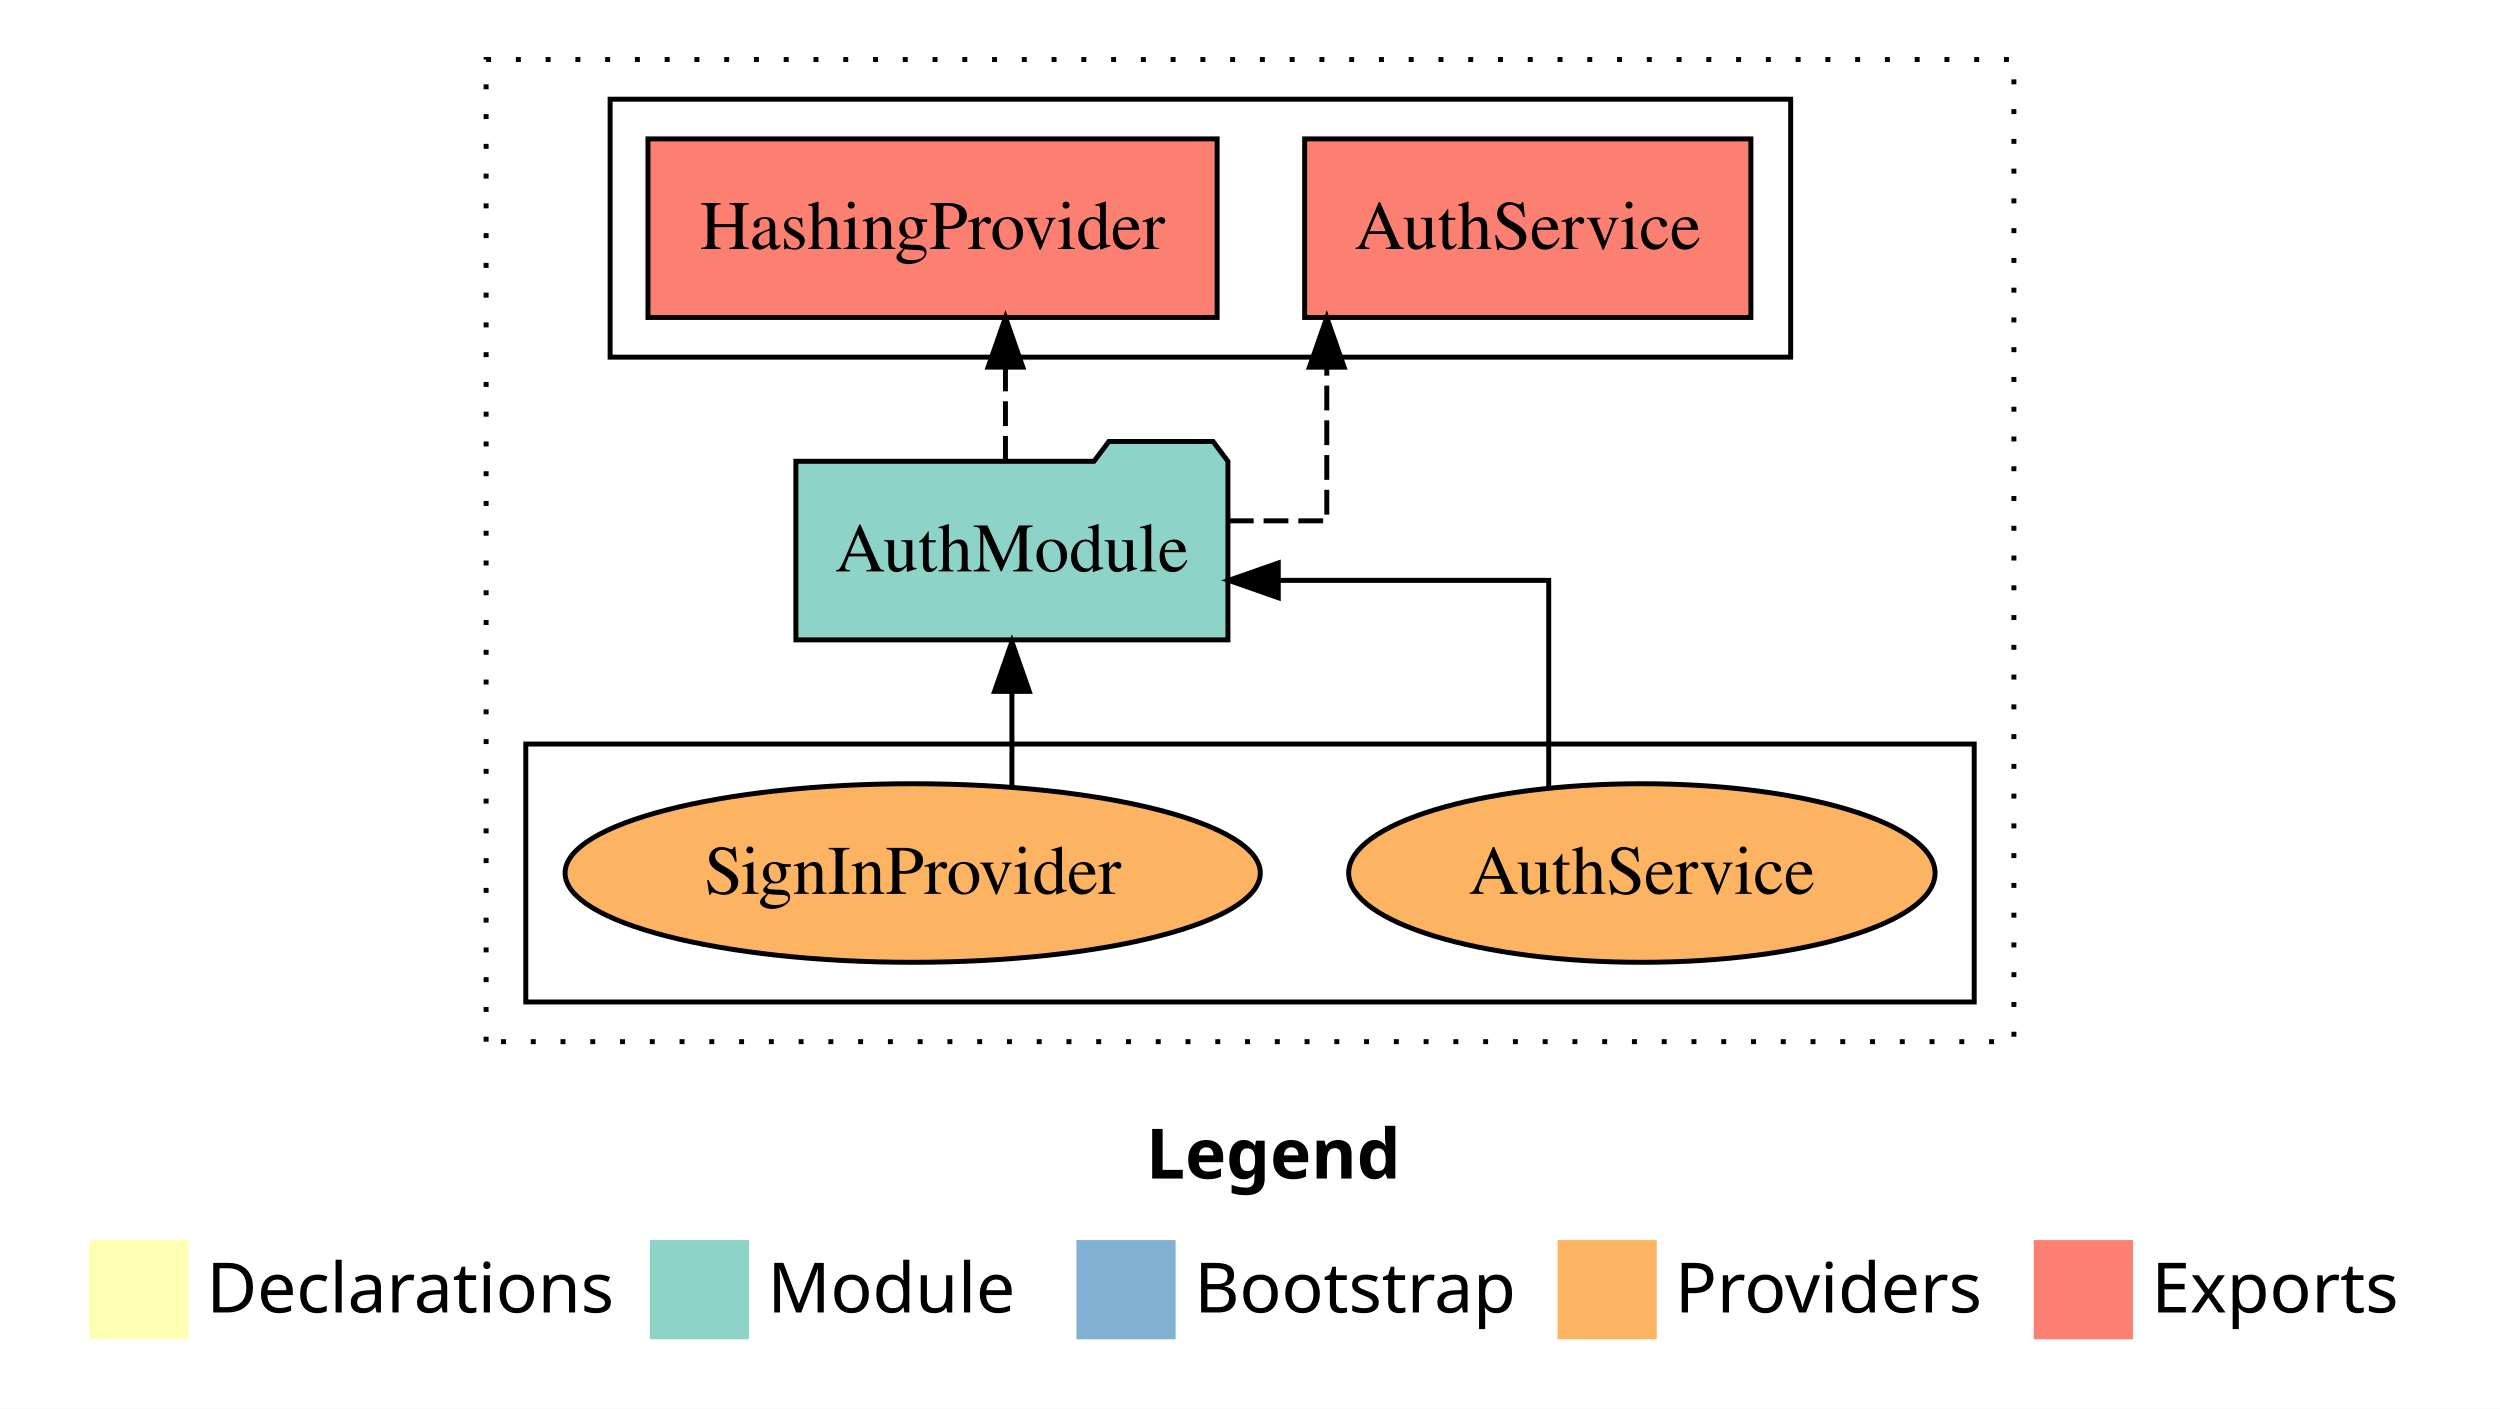
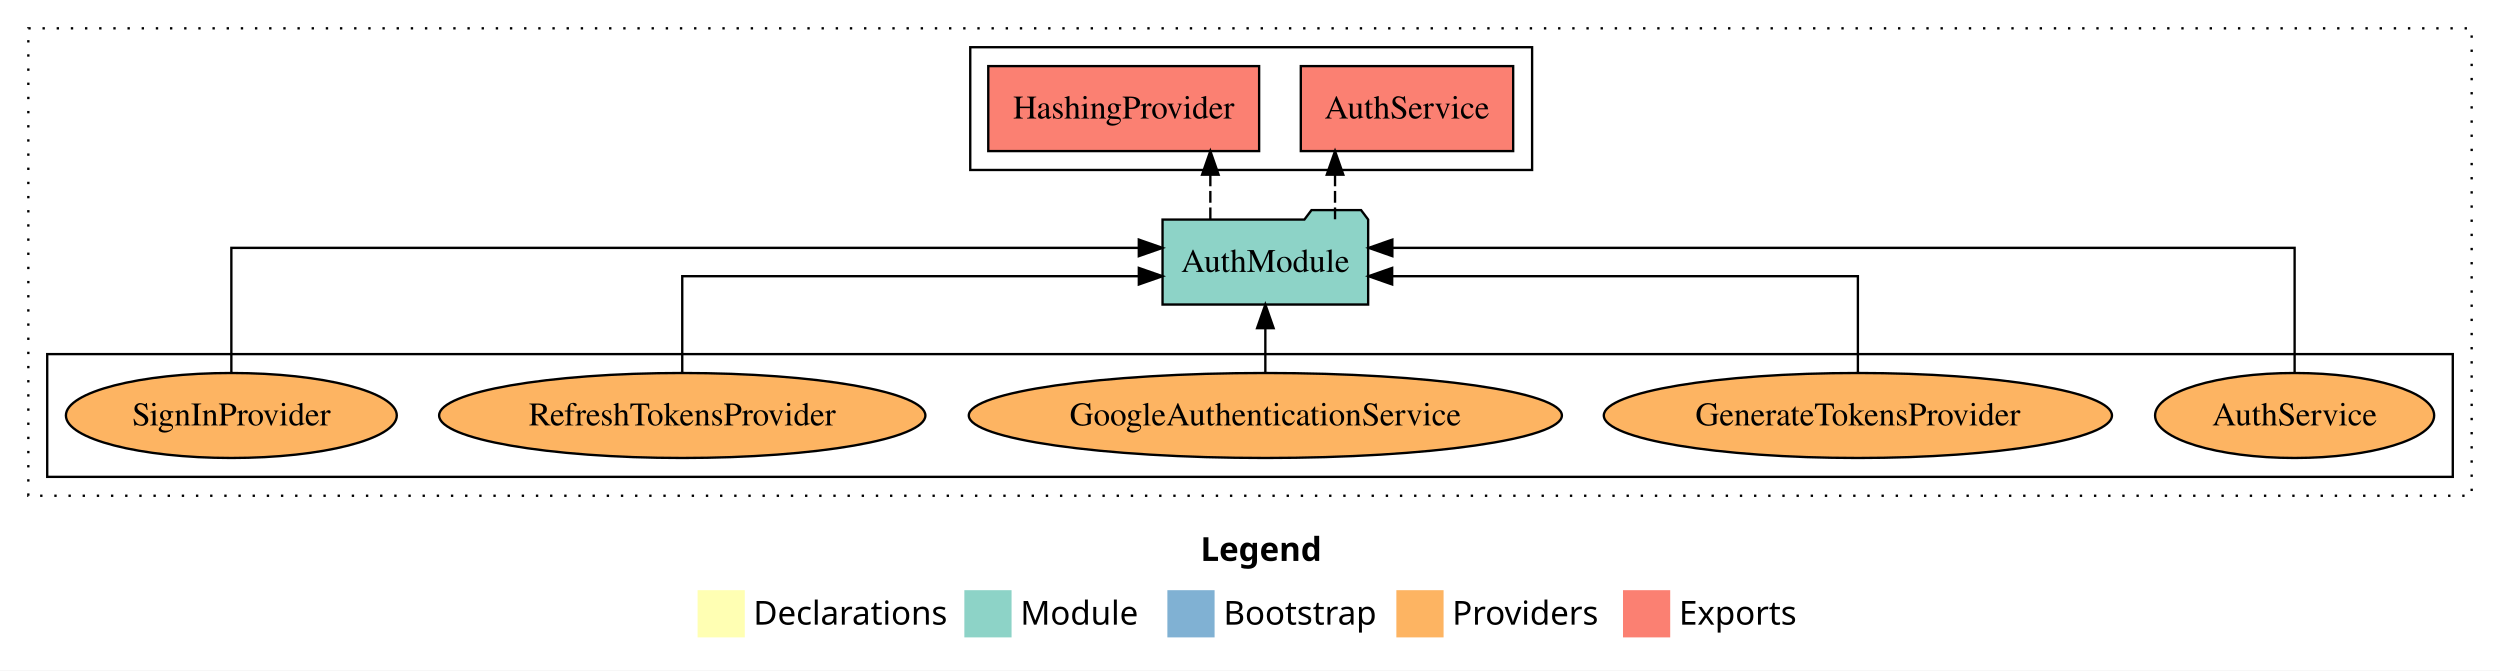
- <svg xmlns="http://www.w3.org/2000/svg" width="504pt" height="284pt" viewBox="0.00 0.00 504.00 284.00">
+ <svg xmlns="http://www.w3.org/2000/svg" width="1059pt" height="284pt" viewBox="0.00 0.00 1059.00 284.00">
  <g id="graph0" class="graph" transform="scale(1 1) rotate(0) translate(4 280)">
-     <polygon fill="white" stroke="transparent" points="-4,4 -4,-280 500,-280 500,4 -4,4" />
-     <text text-anchor="start" x="227.01" y="-42.4" font-family="Times-12" font-weight="bold" font-size="14.00">Legend</text>
-     <polygon fill="#ffffb3" stroke="transparent" points="14,-10 14,-30 34,-30 34,-10 14,-10" />
-     <text text-anchor="start" x="37.63" y="-15.4" font-family="Times-12" font-size="14.00">  Declarations</text>
-     <polygon fill="#8dd3c7" stroke="transparent" points="127,-10 127,-30 147,-30 147,-10 127,-10" />
-     <text text-anchor="start" x="150.73" y="-15.4" font-family="Times-12" font-size="14.00">  Module</text>
-     <polygon fill="#80b1d3" stroke="transparent" points="213,-10 213,-30 233,-30 233,-10 213,-10" />
-     <text text-anchor="start" x="236.78" y="-15.4" font-family="Times-12" font-size="14.00">  Bootstrap</text>
-     <polygon fill="#fdb462" stroke="transparent" points="310,-10 310,-30 330,-30 330,-10 310,-10" />
-     <text text-anchor="start" x="333.67" y="-15.4" font-family="Times-12" font-size="14.00">  Providers</text>
-     <polygon fill="#fb8072" stroke="transparent" points="406,-10 406,-30 426,-30 426,-10 406,-10" />
-     <text text-anchor="start" x="429.73" y="-15.4" font-family="Times-12" font-size="14.00">  Exports</text>
+     <polygon fill="white" stroke="transparent" points="-4,4 -4,-280 1055,-280 1055,4 -4,4" />
+     <text text-anchor="start" x="504.51" y="-42.4" font-family="Times-12" font-weight="bold" font-size="14.00">Legend</text>
+     <polygon fill="#ffffb3" stroke="transparent" points="291.5,-10 291.5,-30 311.5,-30 311.5,-10 291.5,-10" />
+     <text text-anchor="start" x="315.13" y="-15.4" font-family="Times-12" font-size="14.00">  Declarations</text>
+     <polygon fill="#8dd3c7" stroke="transparent" points="404.5,-10 404.5,-30 424.5,-30 424.5,-10 404.5,-10" />
+     <text text-anchor="start" x="428.23" y="-15.4" font-family="Times-12" font-size="14.00">  Module</text>
+     <polygon fill="#80b1d3" stroke="transparent" points="490.5,-10 490.5,-30 510.5,-30 510.5,-10 490.5,-10" />
+     <text text-anchor="start" x="514.28" y="-15.4" font-family="Times-12" font-size="14.00">  Bootstrap</text>
+     <polygon fill="#fdb462" stroke="transparent" points="587.5,-10 587.5,-30 607.5,-30 607.5,-10 587.5,-10" />
+     <text text-anchor="start" x="611.17" y="-15.4" font-family="Times-12" font-size="14.00">  Providers</text>
+     <polygon fill="#fb8072" stroke="transparent" points="683.5,-10 683.5,-30 703.5,-30 703.5,-10 683.5,-10" />
+     <text text-anchor="start" x="707.23" y="-15.4" font-family="Times-12" font-size="14.00">  Exports</text>
    <g id="clust1" class="cluster">
-       <polygon fill="none" stroke="black" stroke-dasharray="1,5" points="94,-70 94,-268 402,-268 402,-70 94,-70" />
+       <polygon fill="none" stroke="black" stroke-dasharray="1,5" points="8,-70 8,-268 1043,-268 1043,-70 8,-70" />
+     </g>
+     <g id="clust4" class="cluster">
+       <polygon fill="none" stroke="black" points="407,-208 407,-260 645,-260 645,-208 407,-208" />
    </g>
    <g id="clust6" class="cluster">
-       <polygon fill="none" stroke="black" points="102,-78 102,-130 394,-130 394,-78 102,-78" />
-     </g>
-     <g id="clust4" class="cluster">
-       <polygon fill="none" stroke="black" points="119,-208 119,-260 357,-260 357,-208 119,-208" />
+       <polygon fill="none" stroke="black" points="16,-78 16,-130 1035,-130 1035,-78 16,-78" />
    </g>
    <g id="node1" class="node">
-       <polygon fill="#fb8072" stroke="black" points="348.98,-252 259.02,-252 259.02,-216 348.98,-216 348.98,-252" />
-       <text text-anchor="middle" x="304" y="-229.8" font-family="Times,serif" font-size="14.00">AuthService </text>
+       <polygon fill="#fb8072" stroke="black" points="636.98,-252 547.02,-252 547.02,-216 636.98,-216 636.98,-252" />
+       <text text-anchor="middle" x="592" y="-229.8" font-family="Times,serif" font-size="14.00">AuthService </text>
    </g>
    <g id="node2" class="node">
-       <polygon fill="#fb8072" stroke="black" points="241.37,-252 126.63,-252 126.63,-216 241.37,-216 241.37,-252" />
-       <text text-anchor="middle" x="184" y="-229.8" font-family="Times,serif" font-size="14.00">HashingProvider </text>
+       <polygon fill="#fb8072" stroke="black" points="529.37,-252 414.63,-252 414.63,-216 529.37,-216 529.37,-252" />
+       <text text-anchor="middle" x="472" y="-229.8" font-family="Times,serif" font-size="14.00">HashingProvider </text>
    </g>
    <g id="node3" class="node">
-       <polygon fill="#8dd3c7" stroke="black" points="243.55,-187 240.55,-191 219.55,-191 216.55,-187 156.45,-187 156.45,-151 243.55,-151 243.55,-187" />
-       <text text-anchor="middle" x="200" y="-164.8" font-family="Times,serif" font-size="14.00">AuthModule</text>
+       <polygon fill="#8dd3c7" stroke="black" points="575.55,-187 572.55,-191 551.55,-191 548.55,-187 488.45,-187 488.45,-151 575.55,-151 575.55,-187" />
+       <text text-anchor="middle" x="532" y="-164.8" font-family="Times,serif" font-size="14.00">AuthModule</text>
    </g>
    <g id="edge1" class="edge">
-       <path fill="none" stroke="black" stroke-dasharray="5,2" d="M243.74,-175C254.74,-175 263.48,-175 263.48,-175 263.48,-175 263.48,-205.98 263.48,-205.98" />
-       <polygon fill="black" stroke="black" points="259.98,-205.98 263.48,-215.98 266.98,-205.98 259.98,-205.98" />
+       <path fill="none" stroke="black" stroke-dasharray="5,2" d="M561.52,-187.11C561.52,-187.11 561.52,-205.99 561.52,-205.99" />
+       <polygon fill="black" stroke="black" points="558.02,-205.99 561.52,-215.99 565.02,-205.99 558.02,-205.99" />
    </g>
    <g id="edge2" class="edge">
-       <path fill="none" stroke="black" stroke-dasharray="5,2" d="M198.7,-187.11C198.7,-187.11 198.7,-205.99 198.7,-205.99" />
-       <polygon fill="black" stroke="black" points="195.2,-205.99 198.7,-215.99 202.2,-205.99 195.2,-205.99" />
+       <path fill="none" stroke="black" stroke-dasharray="5,2" d="M508.7,-187.11C508.7,-187.11 508.7,-205.99 508.7,-205.99" />
+       <polygon fill="black" stroke="black" points="505.2,-205.99 508.7,-215.99 512.2,-205.99 505.2,-205.99" />
    </g>
    <g id="node4" class="node">
-       <ellipse fill="#fdb462" stroke="black" cx="327" cy="-104" rx="59.11" ry="18" />
-       <text text-anchor="middle" x="327" y="-99.8" font-family="Times,serif" font-size="14.00">AuthService</text>
+       <ellipse fill="#fdb462" stroke="black" cx="968" cy="-104" rx="59.11" ry="18" />
+       <text text-anchor="middle" x="968" y="-99.8" font-family="Times,serif" font-size="14.00">AuthService</text>
    </g>
    <g id="edge3" class="edge">
-       <path fill="none" stroke="black" d="M308.22,-121.38C308.22,-138.79 308.22,-163 308.22,-163 308.22,-163 253.7,-163 253.7,-163" />
-       <polygon fill="black" stroke="black" points="253.7,-159.5 243.7,-163 253.7,-166.5 253.7,-159.5" />
+       <path fill="none" stroke="black" d="M968,-122.28C968,-143.32 968,-175 968,-175 968,-175 585.8,-175 585.8,-175" />
+       <polygon fill="black" stroke="black" points="585.8,-171.5 575.8,-175 585.8,-178.5 585.8,-171.5" />
    </g>
    <g id="node5" class="node">
-       <ellipse fill="#fdb462" stroke="black" cx="180" cy="-104" rx="70.08" ry="18" />
-       <text text-anchor="middle" x="180" y="-99.8" font-family="Times,serif" font-size="14.00">SignInProvider</text>
+       <ellipse fill="#fdb462" stroke="black" cx="783" cy="-104" rx="107.63" ry="18" />
+       <text text-anchor="middle" x="783" y="-99.8" font-family="Times,serif" font-size="14.00">GenerateTokensProvider</text>
    </g>
    <g id="edge4" class="edge">
-       <path fill="none" stroke="black" d="M200,-121.42C200,-121.42 200,-140.62 200,-140.62" />
-       <polygon fill="black" stroke="black" points="196.5,-140.62 200,-150.62 203.5,-140.62 196.5,-140.62" />
+       <path fill="none" stroke="black" d="M783,-122.02C783,-139.37 783,-163 783,-163 783,-163 585.72,-163 585.72,-163" />
+       <polygon fill="black" stroke="black" points="585.72,-159.5 575.72,-163 585.72,-166.5 585.72,-159.5" />
+     </g>
+     <g id="node6" class="node">
+       <ellipse fill="#fdb462" stroke="black" cx="532" cy="-104" rx="125.62" ry="18" />
+       <text text-anchor="middle" x="532" y="-99.8" font-family="Times,serif" font-size="14.00">GoogleAuthenticationService</text>
+     </g>
+     <g id="edge5" class="edge">
+       <path fill="none" stroke="black" d="M532,-122.11C532,-122.11 532,-140.99 532,-140.99" />
+       <polygon fill="black" stroke="black" points="528.5,-140.99 532,-150.99 535.5,-140.99 528.5,-140.99" />
+     </g>
+     <g id="node7" class="node">
+       <ellipse fill="#fdb462" stroke="black" cx="285" cy="-104" rx="102.99" ry="18" />
+       <text text-anchor="middle" x="285" y="-99.8" font-family="Times,serif" font-size="14.00">RefreshTokensProvider</text>
+     </g>
+     <g id="edge6" class="edge">
+       <path fill="none" stroke="black" d="M285,-122.02C285,-139.37 285,-163 285,-163 285,-163 478.41,-163 478.41,-163" />
+       <polygon fill="black" stroke="black" points="478.41,-166.5 488.41,-163 478.41,-159.5 478.41,-166.5" />
+     </g>
+     <g id="node8" class="node">
+       <ellipse fill="#fdb462" stroke="black" cx="94" cy="-104" rx="70.08" ry="18" />
+       <text text-anchor="middle" x="94" y="-99.8" font-family="Times,serif" font-size="14.00">SignInProvider</text>
+     </g>
+     <g id="edge7" class="edge">
+       <path fill="none" stroke="black" d="M94,-122.28C94,-143.32 94,-175 94,-175 94,-175 478.4,-175 478.4,-175" />
+       <polygon fill="black" stroke="black" points="478.4,-178.5 488.4,-175 478.4,-171.5 478.4,-178.5" />
    </g>
  </g>
</svg>
